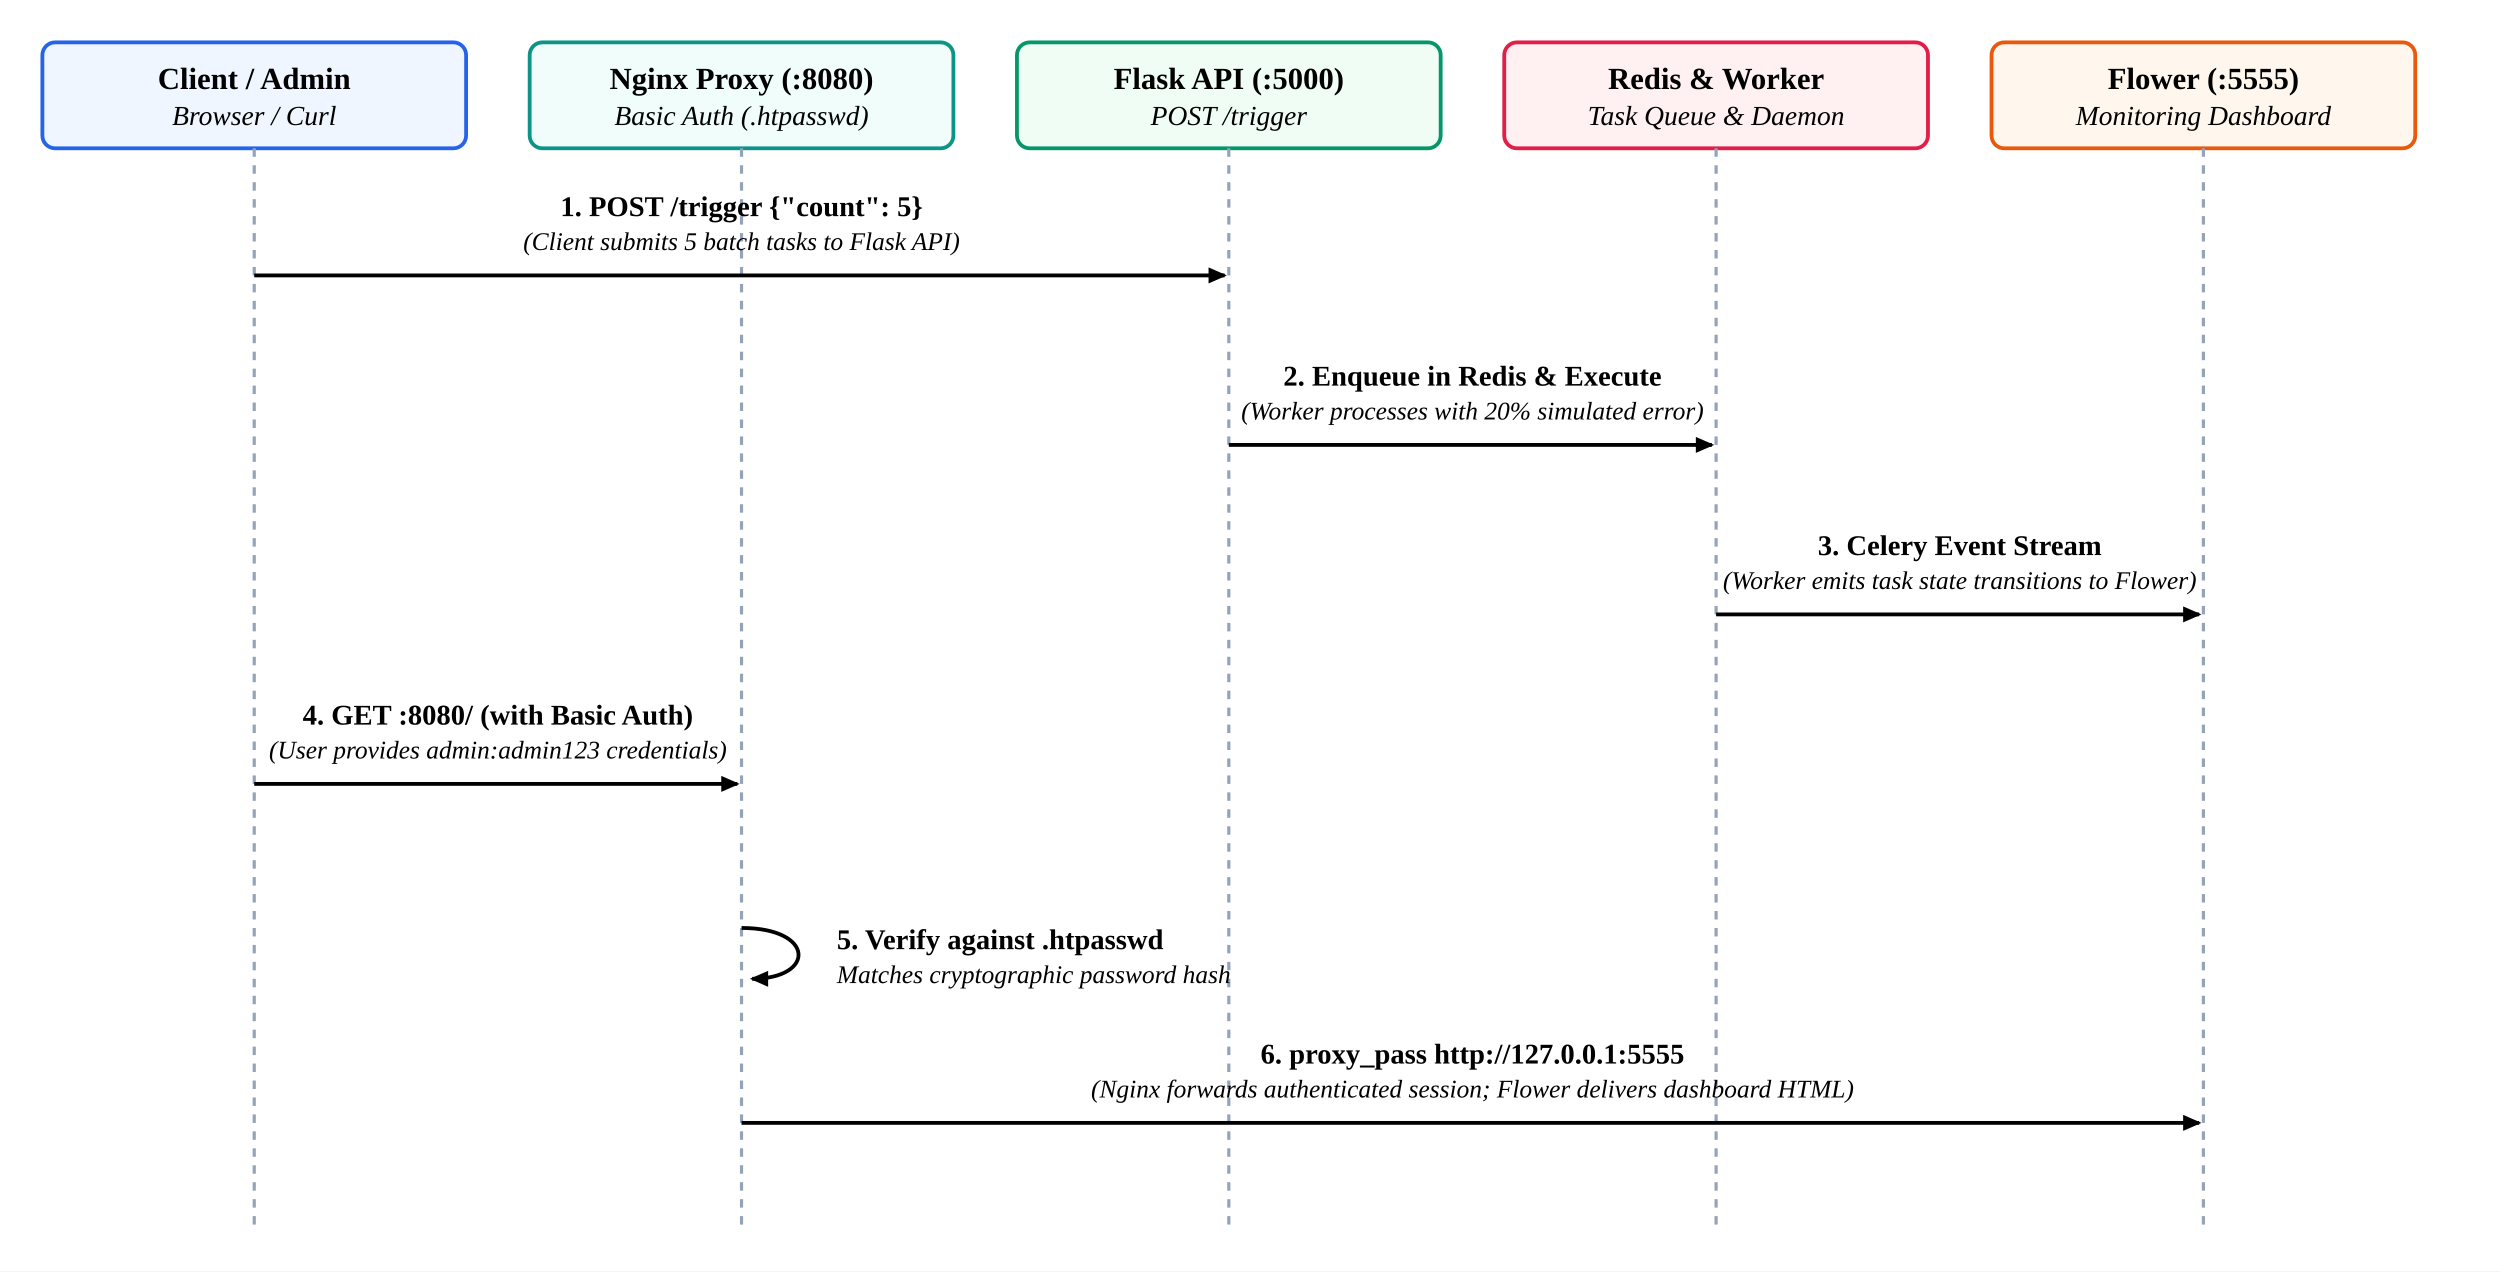
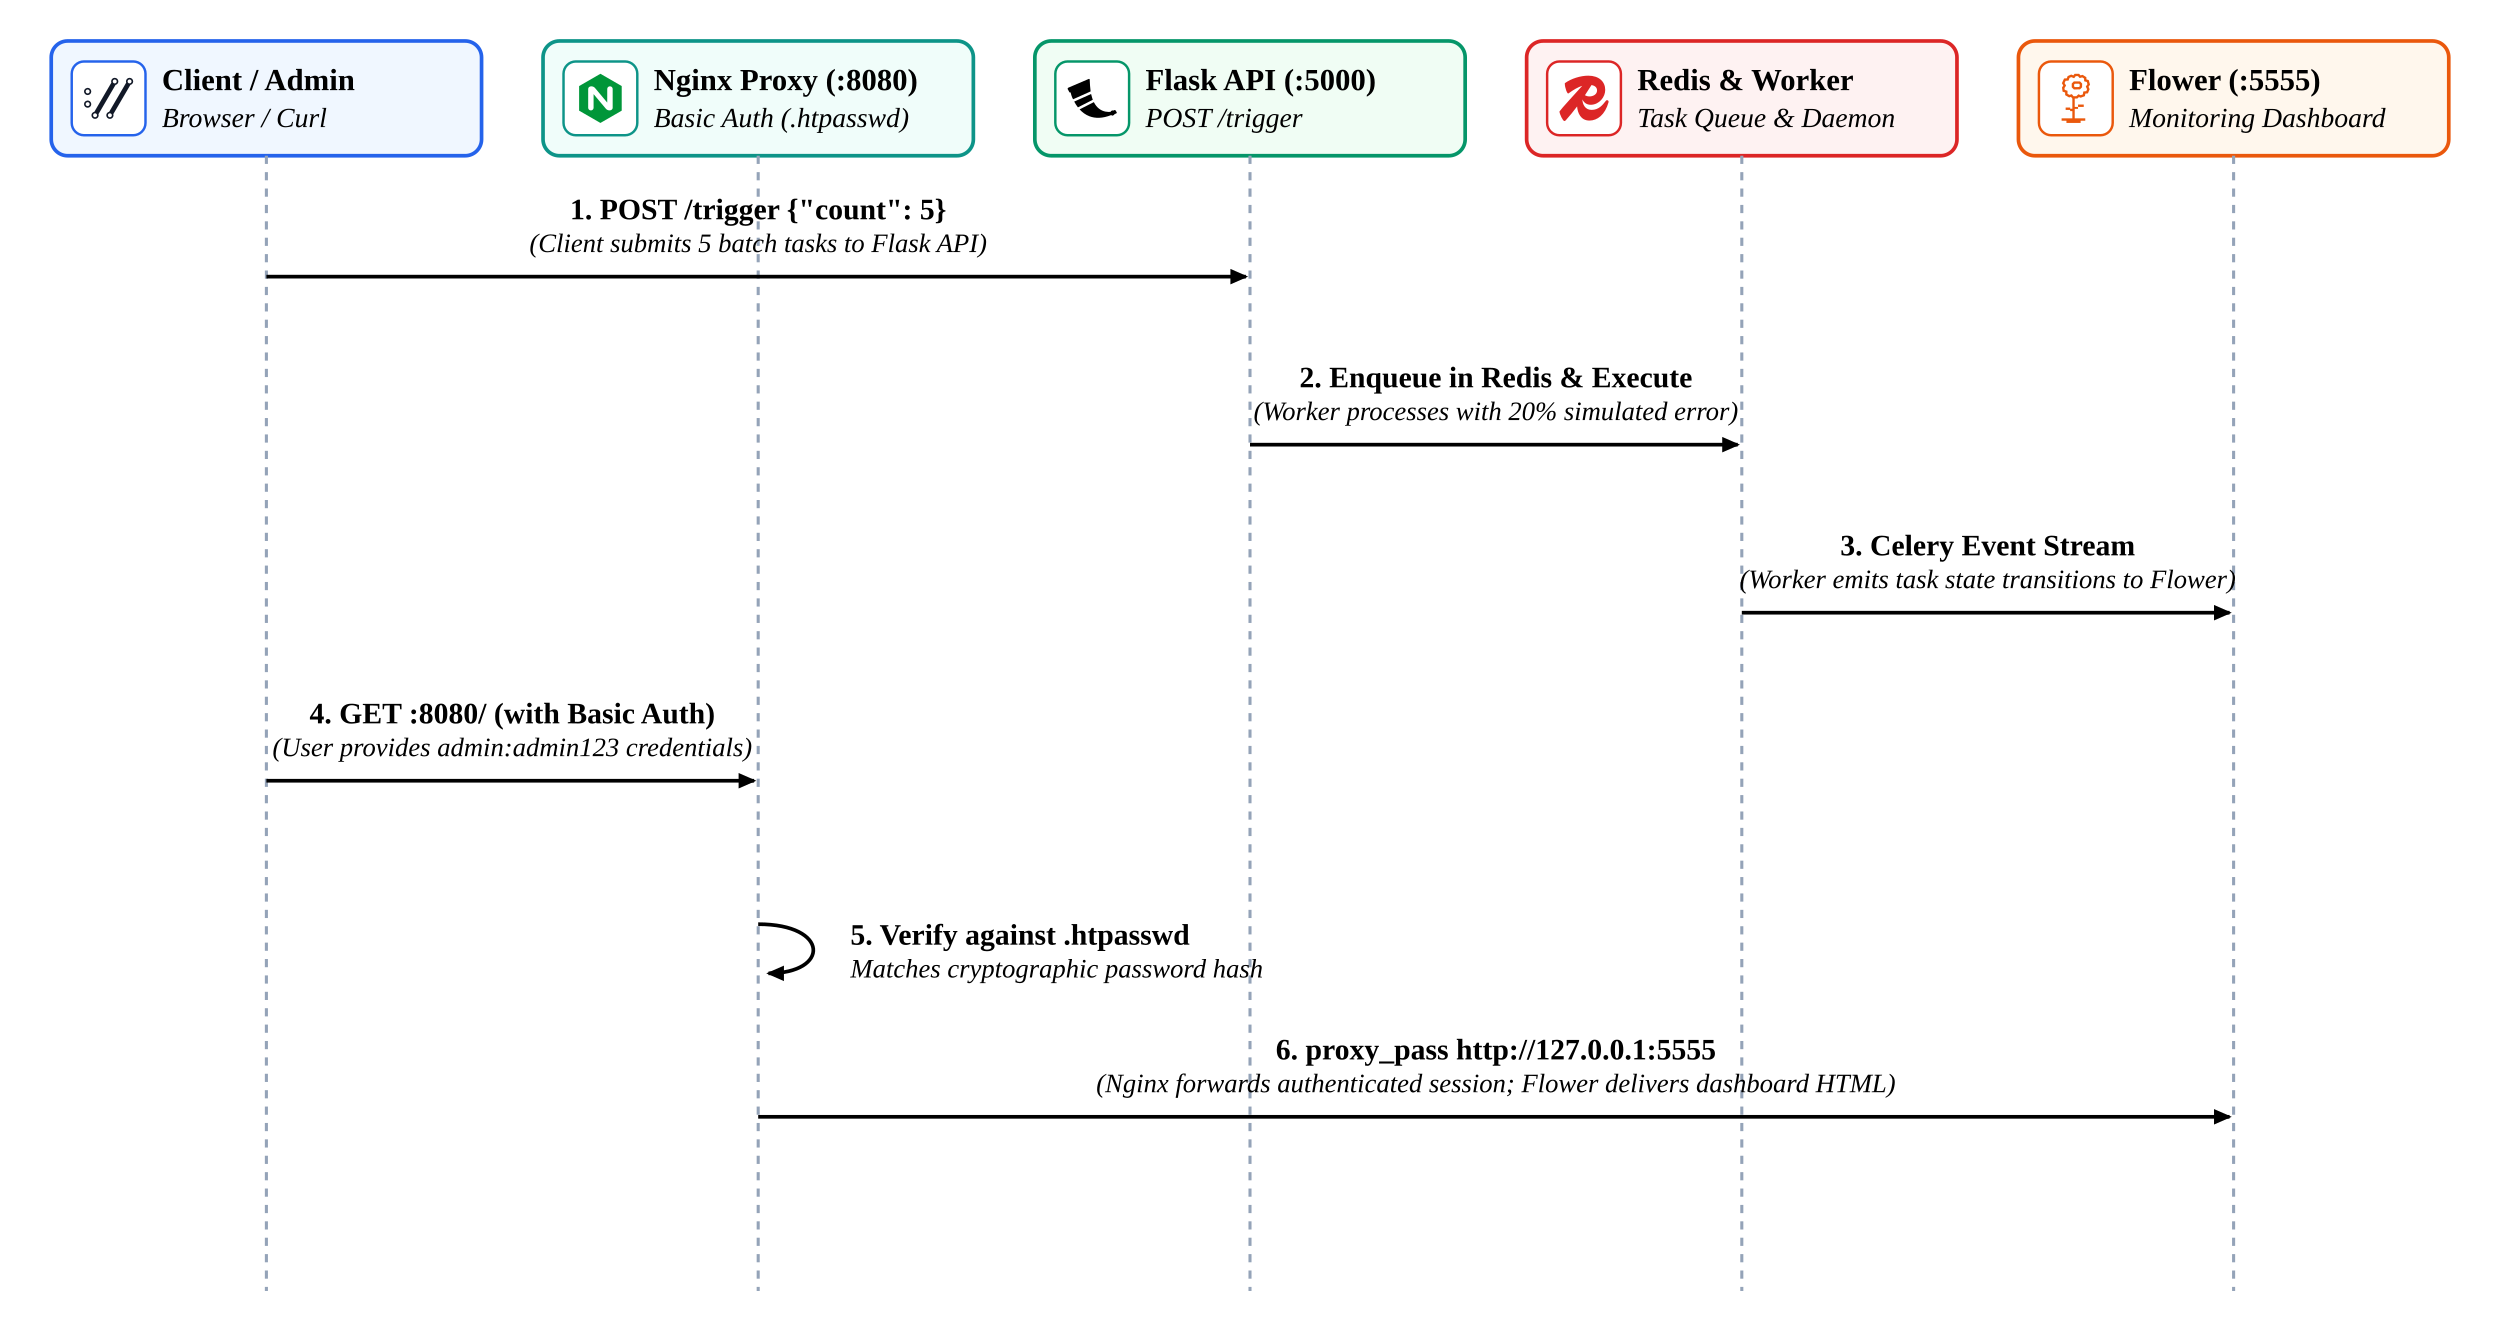
- <svg xmlns="http://www.w3.org/2000/svg" viewBox="0 0 1180 600" width="1180" height="600">
+ <svg xmlns="http://www.w3.org/2000/svg" viewBox="0 0 1220 650" width="1220" height="650">
  <defs>
    <style>
      text {
        font-family: "Times New Roman", Times, "Liberation Serif", serif;
        fill: #000000;
      }
      .title-text {
-         font-size: 17px;
+         font-size: 18px;
        font-weight: bold;
        fill: #000000;
      }
      .subtitle-text {
-         font-size: 13px;
+         font-size: 13.5px;
        font-style: italic;
        fill: #000000;
      }
      .section-heading {
-         font-size: 14.5px;
+         font-size: 15px;
        font-weight: bold;
        fill: #000000;
      }
      .code-font {
        font-family: "Times New Roman", Times, "Liberation Serif", serif;
-         font-size: 13px;
+         font-size: 13.5px;
        fill: #000000;
      }
      .body-text {
-         font-size: 13px;
+         font-size: 13.5px;
        fill: #000000;
      }
      .arrow-label {
-         font-size: 13px;
+         font-size: 13.5px;
        font-weight: bold;
        fill: #000000;
      }
      .arrow-sub {
-         font-size: 12px;
+         font-size: 12.5px;
        font-style: italic;
        fill: #000000;
      }
      .flow-step-title {
-         font-size: 13.5px;
+         font-size: 14.5px;
        font-weight: bold;
        fill: #000000;
      }
      .flow-step-sub {
-         font-size: 12px;
+         font-size: 13px;
        font-style: italic;
        fill: #000000;
      }
    </style>
    <marker id="arr-black" viewBox="0 0 10 10" refX="7" refY="5" markerWidth="6" markerHeight="6" orient="auto-start-reverse">
      <path d="M 0 1.5 L 8 5 L 0 8.5 z" fill="#000000" />
    </marker>
  </defs>
  <rect width="100%" height="100%" fill="#ffffff" />
-   <rect x="20" y="20" width="200" height="50" rx="6" fill="#eff6ff" stroke="#2563eb" stroke-width="1.8" />
-   <text x="120" y="42" text-anchor="middle" class="section-heading">Client / Admin</text>
-   <text x="120" y="59" text-anchor="middle" class="subtitle-text">Browser / Curl</text>
-   <line x1="120" y1="70" x2="120" y2="580" stroke="#94a3b8" stroke-width="1.5" stroke-dasharray="4,4" />
-   <rect x="250" y="20" width="200" height="50" rx="6" fill="#f0fdfa" stroke="#0d9488" stroke-width="1.8" />
-   <text x="350" y="42" text-anchor="middle" class="section-heading">Nginx Proxy (:8080)</text>
-   <text x="350" y="59" text-anchor="middle" class="subtitle-text">Basic Auth (.htpasswd)</text>
-   <line x1="350" y1="70" x2="350" y2="580" stroke="#94a3b8" stroke-width="1.5" stroke-dasharray="4,4" />
-   <rect x="480" y="20" width="200" height="50" rx="6" fill="#f0fdf4" stroke="#059669" stroke-width="1.8" />
-   <text x="580" y="42" text-anchor="middle" class="section-heading">Flask API (:5000)</text>
-   <text x="580" y="59" text-anchor="middle" class="subtitle-text">POST /trigger</text>
-   <line x1="580" y1="70" x2="580" y2="580" stroke="#94a3b8" stroke-width="1.5" stroke-dasharray="4,4" />
-   <rect x="710" y="20" width="200" height="50" rx="6" fill="#fff1f2" stroke="#e11d48" stroke-width="1.8" />
-   <text x="810" y="42" text-anchor="middle" class="section-heading">Redis &amp; Worker</text>
-   <text x="810" y="59" text-anchor="middle" class="subtitle-text">Task Queue &amp; Daemon</text>
-   <line x1="810" y1="70" x2="810" y2="580" stroke="#94a3b8" stroke-width="1.5" stroke-dasharray="4,4" />
-   <rect x="940" y="20" width="200" height="50" rx="6" fill="#fff7ed" stroke="#ea580c" stroke-width="1.8" />
-   <text x="1040" y="42" text-anchor="middle" class="section-heading">Flower (:5555)</text>
-   <text x="1040" y="59" text-anchor="middle" class="subtitle-text">Monitoring Dashboard</text>
-   <line x1="1040" y1="70" x2="1040" y2="580" stroke="#94a3b8" stroke-width="1.5" stroke-dasharray="4,4" />
-   <line x1="120" y1="130" x2="578" y2="130" stroke="#000000" stroke-width="1.8" marker-end="url(#arr-black)" />
-   <text x="350" y="102" text-anchor="middle" class="flow-step-title">1. POST /trigger {"count": 5}</text>
-   <text x="350" y="118" text-anchor="middle" class="flow-step-sub">(Client submits 5 batch tasks to Flask API)</text>
-   <line x1="580" y1="210" x2="808" y2="210" stroke="#000000" stroke-width="1.8" marker-end="url(#arr-black)" />
-   <text x="695" y="182" text-anchor="middle" class="flow-step-title">2. Enqueue in Redis &amp; Execute</text>
-   <text x="695" y="198" text-anchor="middle" class="flow-step-sub">(Worker processes with 20% simulated error)</text>
-   <line x1="810" y1="290" x2="1038" y2="290" stroke="#000000" stroke-width="1.8" marker-end="url(#arr-black)" />
-   <text x="925" y="262" text-anchor="middle" class="flow-step-title">3. Celery Event Stream</text>
-   <text x="925" y="278" text-anchor="middle" class="flow-step-sub">(Worker emits task state transitions to Flower)</text>
-   <line x1="120" y1="370" x2="348" y2="370" stroke="#000000" stroke-width="1.8" marker-end="url(#arr-black)" />
-   <text x="235" y="342" text-anchor="middle" class="flow-step-title">4. GET :8080/ (with Basic Auth)</text>
-   <text x="235" y="358" text-anchor="middle" class="flow-step-sub">(User provides admin:admin123 credentials)</text>
-   <path d="M 350 438 C 385 438, 385 462, 355 462" fill="none" stroke="#000000" stroke-width="1.8" marker-end="url(#arr-black)" />
-   <text x="395" y="448" text-anchor="start" class="flow-step-title">5. Verify against .htpasswd</text>
-   <text x="395" y="464" text-anchor="start" class="flow-step-sub">Matches cryptographic password hash</text>
-   <line x1="350" y1="530" x2="1038" y2="530" stroke="#000000" stroke-width="1.8" marker-end="url(#arr-black)" />
-   <text x="695" y="502" text-anchor="middle" class="flow-step-title">6. proxy_pass http://127.0.0.1:5555</text>
-   <text x="695" y="518" text-anchor="middle" class="flow-step-sub">(Nginx forwards authenticated session; Flower delivers dashboard HTML)</text>
+   <rect x="25" y="20" width="210" height="56" rx="8" fill="#f0f7ff" stroke="#2563eb" stroke-width="1.8" />
+   <rect x="35" y="30" width="36" height="36" rx="6" fill="#ffffff" stroke="#2563eb" stroke-width="1.2" />
+   <g transform="translate(41, 36) scale(1)">
+     <path d="M.803 14.817c0-.534.433-.967.967-.967.533 0 .967.432.967.967 0 .533-.433.966-.967.966-.533 0-.967-.432-.967-.966m2.736 0c0-.196-.053-.376-.112-.552-.234-.702-.876-1.217-1.657-1.217-.125 0-.234.046-.352.071C.615 13.287 0 13.965 0 14.817c0 .976.792 1.769 1.77 1.769.977 0 1.769-.793 1.769-1.769m-1.769-7.149c.533 0 .967.433.967.967 0 .533-.433.967-.967.967-.534 0-.967-.433-.967-.967 0-.533.432-.967.967-.967m0 2.736c.977 0 1.769-.792 1.769-1.769 0-.196-.053-.376-.112-.552-.234-.702-.877-1.217-1.657-1.217-.125 0-.234.046-.352.072C.615 7.104 0 7.782 0 8.634c0 .977.792 1.769 1.77 1.769m13.221-5.694c-.534 0-.967-.433-.967-.966a.966.966 0 01.967-.967c.533 0 .966.432.966.967 0 .533-.432.966-.966.966m-9.6 16.513c-.533 0-.967-.433-.967-.967 0-.534.433-.967.967-.967a.966.966 0 01.967.967c0 .533-.432.967-.967.967m9.6-19.249c-.978 0-1.77.792-1.77 1.769 0 .208.052.403.119.588L5.039 18.558c-.803.168-1.418.846-1.418 1.698 0 .977.792 1.769 1.77 1.769.977 0 1.769-.792 1.769-1.769 0-.196-.052-.376-.111-.552l8.343-14.273c.778-.186 1.368-.853 1.368-1.688 0-.977-.793-1.769-1.769-1.769m7.24 2.736c-.534 0-.967-.433-.967-.967a.966.966 0 01.967-.967c.533 0 .967.432.967.967 0 .533-.433.967-.967.967M12.631 21.223c-.534 0-.967-.433-.967-.967a.966.966 0 01.967-.967c.533 0 .966.432.966.967 0 .533-.432.967-.966.967M22.23 1.974c-.977 0-1.769.792-1.769 1.769 0 .208.052.403.119.588l-8.301 14.226c-.802.168-1.417.846-1.417 1.698 0 .977.792 1.769 1.769 1.769.976 0 1.769-.792 1.769-1.769 0-.196-.052-.376-.111-.552l8.343-14.273C23.409 5.245 24 4.578 24 3.743c0-.977-.792-1.769-1.77-1.769" fill="#111827" />
+   </g>
+   <text x="79" y="44" text-anchor="start" class="section-heading">Client / Admin</text>
+   <text x="79" y="62" text-anchor="start" class="subtitle-text">Browser / Curl</text>
+   <line x1="130" y1="76" x2="130" y2="630" stroke="#94a3b8" stroke-width="1.5" stroke-dasharray="4,4" />
+   <rect x="265" y="20" width="210" height="56" rx="8" fill="#f0fdfa" stroke="#0d9488" stroke-width="1.8" />
+   <rect x="275" y="30" width="36" height="36" rx="6" fill="#ffffff" stroke="#0d9488" stroke-width="1.2" />
+   <g transform="translate(281, 36) scale(1)">
+     <path d="M12 0L1.605 6v12L12 24l10.395-6V6L12 0zm6 16.59c0 .705-.646 1.29-1.529 1.29-.631 0-1.351-.255-1.801-.81l-6-7.141v6.66c0 .721-.57 1.29-1.274 1.29H7.32c-.721 0-1.29-.6-1.29-1.29V7.41c0-.705.63-1.29 1.5-1.29.646 0 1.38.255 1.83.81l5.97 7.141V7.41c0-.721.6-1.29 1.29-1.29h.075c.72 0 1.29.6 1.29 1.29v9.18H18z" fill="#009639" />
+   </g>
+   <text x="319" y="44" text-anchor="start" class="section-heading">Nginx Proxy (:8080)</text>
+   <text x="319" y="62" text-anchor="start" class="subtitle-text">Basic Auth (.htpasswd)</text>
+   <line x1="370" y1="76" x2="370" y2="630" stroke="#94a3b8" stroke-width="1.5" stroke-dasharray="4,4" />
+   <rect x="505" y="20" width="210" height="56" rx="8" fill="#f0fdf4" stroke="#059669" stroke-width="1.8" />
+   <rect x="515" y="30" width="36" height="36" rx="6" fill="#ffffff" stroke="#059669" stroke-width="1.2" />
+   <g transform="translate(521, 36) scale(1)">
+     <path d="M10.773 2.878c-.013 1.434.322 4.624.445 5.734l-8.558 3.83c-.56-.959-.98-2.304-1.237-3.38l-.06.027c-.205.09-.406.053-.494-.088l-.011-.018-.82-1.506c-.058-.105-.05-.252.024-.392a.78.78 0 0 1 .358-.331l9.824-4.207c.146-.064.299-.063.4.004.106.062.127.128.13.327Zm.68 7c.523 1.97.675 2.412.832 2.818l-7.263 3.7a19.35 19.35 0 0 1-1.81-2.83l8.24-3.689Zm12.432 8.786h.003c.283.402-.047.657-.153.698l-.947.37c.037.125.035.319-.217.414l-.736.287c-.229.09-.398-.059-.42-.2l-.025-.125c-4.427 1.784-7.94 1.685-10.696.647-1.981-.745-3.576-1.983-4.846-3.379l6.948-3.54c.721 1.431 1.586 2.454 2.509 3.178 2.086 1.638 4.415 1.712 5.793 1.563l-.047-.233c-.015-.077.007-.135.086-.165l.734-.288a.302.302 0 0 1 .342.086l.748-.288a.306.306 0 0 1 .341.086l.583.89Z" fill="#000000" />
+   </g>
+   <text x="559" y="44" text-anchor="start" class="section-heading">Flask API (:5000)</text>
+   <text x="559" y="62" text-anchor="start" class="subtitle-text">POST /trigger</text>
+   <line x1="610" y1="76" x2="610" y2="630" stroke="#94a3b8" stroke-width="1.5" stroke-dasharray="4,4" />
+   <rect x="745" y="20" width="210" height="56" rx="8" fill="#fef2f2" stroke="#dc2626" stroke-width="1.8" />
+   <rect x="755" y="30" width="36" height="36" rx="6" fill="#ffffff" stroke="#dc2626" stroke-width="1.2" />
+   <g transform="translate(761, 36) scale(1)">
+     <path d="M22.71 13.145c-1.66 2.092-3.452 4.483-7.038 4.483-3.203 0-4.397-2.825-4.48-5.12.701 1.484 2.073 2.685 4.214 2.63 4.117-.133 6.94-3.852 6.94-7.239 0-4.05-3.022-6.972-8.268-6.972-3.752 0-8.4 1.428-11.455 3.685C2.59 6.937 3.885 9.958 4.35 9.626c2.648-1.904 4.748-3.13 6.784-3.744C8.12 9.244.886 17.05 0 18.425c.1 1.261 1.66 4.648 2.424 4.648.232 0 .431-.133.664-.365a100.49 100.49 0 0 0 5.54-6.765c.222 3.104 1.748 6.898 6.014 6.898 3.819 0 7.604-2.756 9.33-8.965.2-.764-.73-1.361-1.261-.73zm-4.349-5.013c0 1.959-1.926 2.922-3.685 2.922-.941 0-1.664-.247-2.235-.568 1.051-1.592 2.092-3.225 3.21-4.973 1.972.334 2.71 1.43 2.71 2.619z" fill="#dc2626" />
+   </g>
+   <text x="799" y="44" text-anchor="start" class="section-heading">Redis &amp; Worker</text>
+   <text x="799" y="62" text-anchor="start" class="subtitle-text">Task Queue &amp; Daemon</text>
+   <line x1="850" y1="76" x2="850" y2="630" stroke="#94a3b8" stroke-width="1.5" stroke-dasharray="4,4" />
+   <rect x="985" y="20" width="210" height="56" rx="8" fill="#fff7ed" stroke="#ea580c" stroke-width="1.8" />
+   <rect x="995" y="30" width="36" height="36" rx="6" fill="#ffffff" stroke="#ea580c" stroke-width="1.2" />
+   <g transform="translate(1001, 36) scale(1)">
+     <path d="m18.938 5.31-.647-2.263-1.094-.28-.062-1.11L15.318.514l-1.036.274-.69-.788h-2.175l-.619.788L9.751.372l-1.754.764L7.61 2.22l-1.347.067-1.066 2.325.68 1.125-.63.96.29 2.03 1.251.415.012 1.302 1.937 1.119.908-.284.66.816v4.973H9.24v-.578H7.037v1.162H9.23v.579h1.075v3.517H5.062v1.162H7.42V24h6.929v-1.09h2.262v-1.162h-5.147v-4.626h1.624v-.927h-1.624v-4.097h1.286l.76-.74.84.336 2.098-.76.202-1.238 1.266-.13.83-2.043-.535-1.166Zm-1.453 2.243-.377.928-1.455.15-.237 1.442-1.045.377-1.128-.452-.963.937h-1.42l-.808-1-1.176.367-.921-.532L7.94 8.3l-1.356-.448-.126-.88.792-1.208-.742-1.227.515-1.124 1.42-.071.477-1.34.852-.372 1.403.558.806-1.027h1.082l.818.934 1.244-.329.881.554.077 1.36 1.274.326.31 1.09-.789 1.143zm-1.615 7.476h-2.783v1.163h2.783zM11.04 3.715l-1.036 1.038v1.87l1.049 1.037 2.975-.035 1.02-1.01.046-1.834-1.037-1.066Zm2.86 2.403-.354.349-2.023.024-.36-.356v-.903l.357-.357h2.047l.354.364z" fill="#ea580c" />
+   </g>
+   <text x="1039" y="44" text-anchor="start" class="section-heading">Flower (:5555)</text>
+   <text x="1039" y="62" text-anchor="start" class="subtitle-text">Monitoring Dashboard</text>
+   <line x1="1090" y1="76" x2="1090" y2="630" stroke="#94a3b8" stroke-width="1.5" stroke-dasharray="4,4" />
+   <line x1="130" y1="135" x2="608" y2="135" stroke="#000000" stroke-width="1.8" marker-end="url(#arr-black)" />
+   <text x="370" y="107" text-anchor="middle" class="flow-step-title">1. POST /trigger {"count": 5}</text>
+   <text x="370" y="123" text-anchor="middle" class="flow-step-sub">(Client submits 5 batch tasks to Flask API)</text>
+   <line x1="610" y1="217" x2="848" y2="217" stroke="#000000" stroke-width="1.8" marker-end="url(#arr-black)" />
+   <text x="730" y="189" text-anchor="middle" class="flow-step-title">2. Enqueue in Redis &amp; Execute</text>
+   <text x="730" y="205" text-anchor="middle" class="flow-step-sub">(Worker processes with 20% simulated error)</text>
+   <line x1="850" y1="299" x2="1088" y2="299" stroke="#000000" stroke-width="1.8" marker-end="url(#arr-black)" />
+   <text x="970" y="271" text-anchor="middle" class="flow-step-title">3. Celery Event Stream</text>
+   <text x="970" y="287" text-anchor="middle" class="flow-step-sub">(Worker emits task state transitions to Flower)</text>
+   <line x1="130" y1="381" x2="368" y2="381" stroke="#000000" stroke-width="1.8" marker-end="url(#arr-black)" />
+   <text x="250" y="353" text-anchor="middle" class="flow-step-title">4. GET :8080/ (with Basic Auth)</text>
+   <text x="250" y="369" text-anchor="middle" class="flow-step-sub">(User provides admin:admin123 credentials)</text>
+   <path d="M 370 451 C 405 451, 405 475, 375 475" fill="none" stroke="#000000" stroke-width="1.8" marker-end="url(#arr-black)" />
+   <text x="415" y="461" text-anchor="start" class="flow-step-title">5. Verify against .htpasswd</text>
+   <text x="415" y="477" text-anchor="start" class="flow-step-sub">Matches cryptographic password hash</text>
+   <line x1="370" y1="545" x2="1088" y2="545" stroke="#000000" stroke-width="1.8" marker-end="url(#arr-black)" />
+   <text x="730" y="517" text-anchor="middle" class="flow-step-title">6. proxy_pass http://127.0.0.1:5555</text>
+   <text x="730" y="533" text-anchor="middle" class="flow-step-sub">(Nginx forwards authenticated session; Flower delivers dashboard HTML)</text>
</svg>
